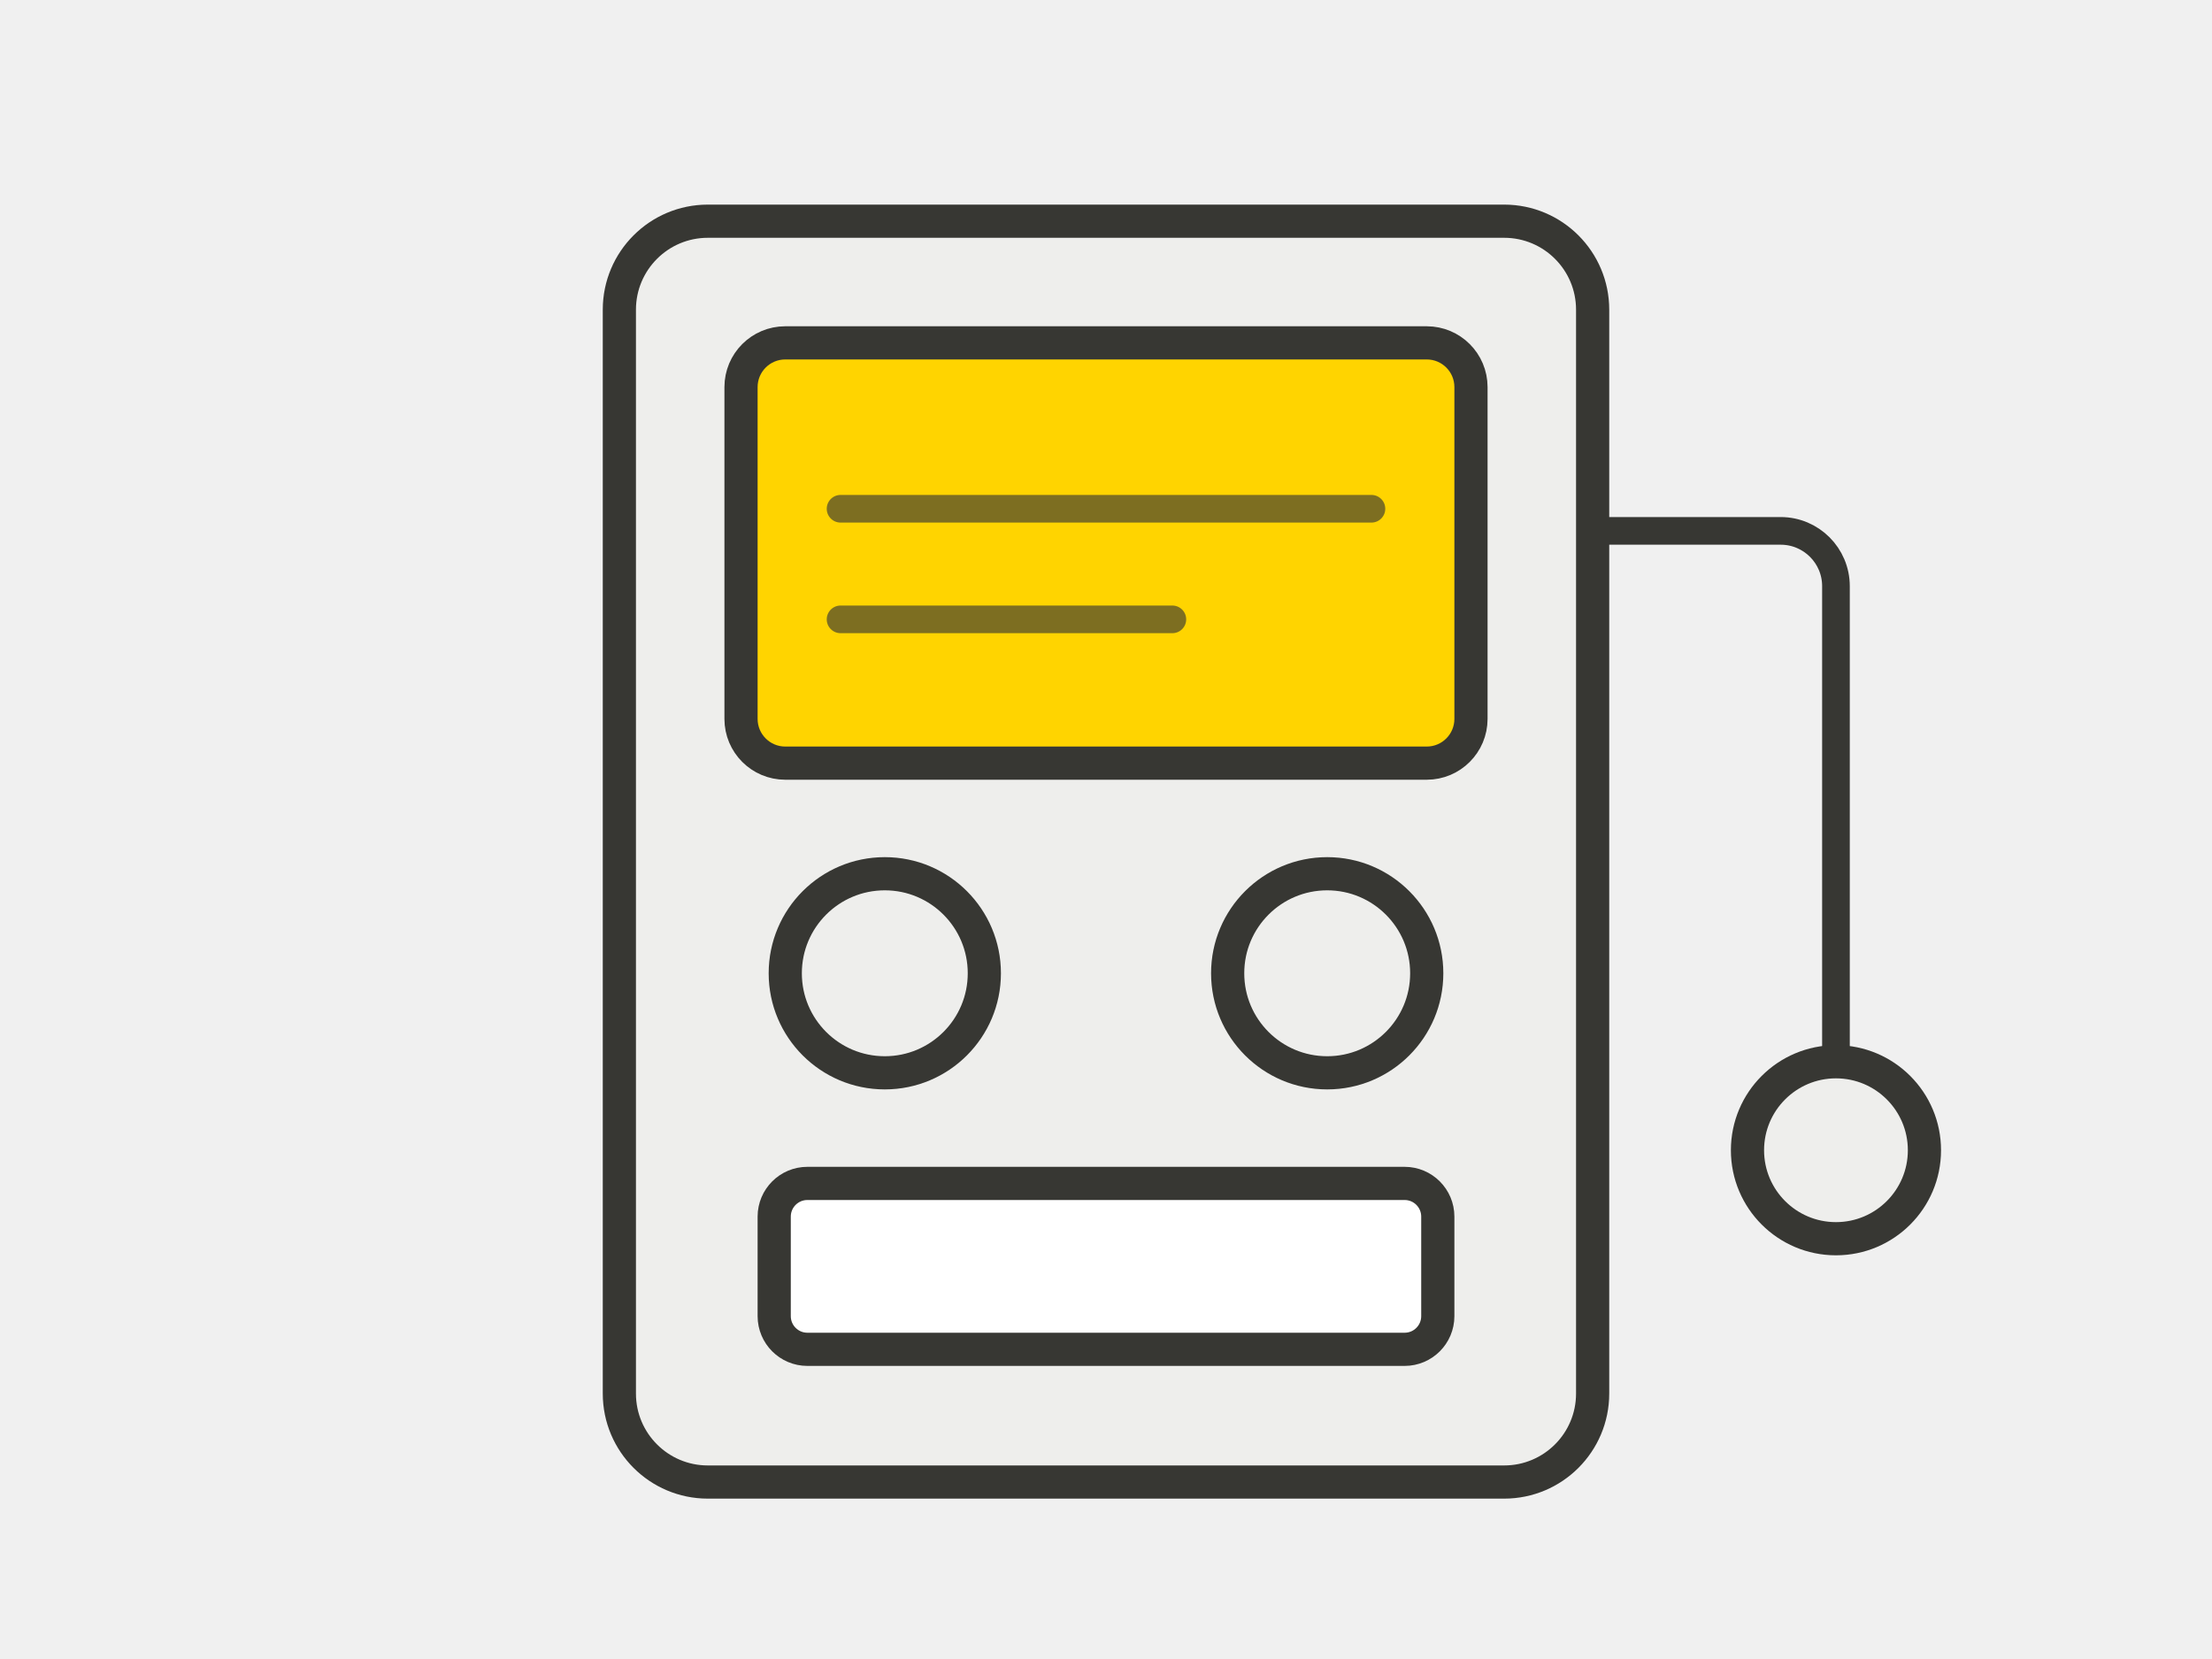
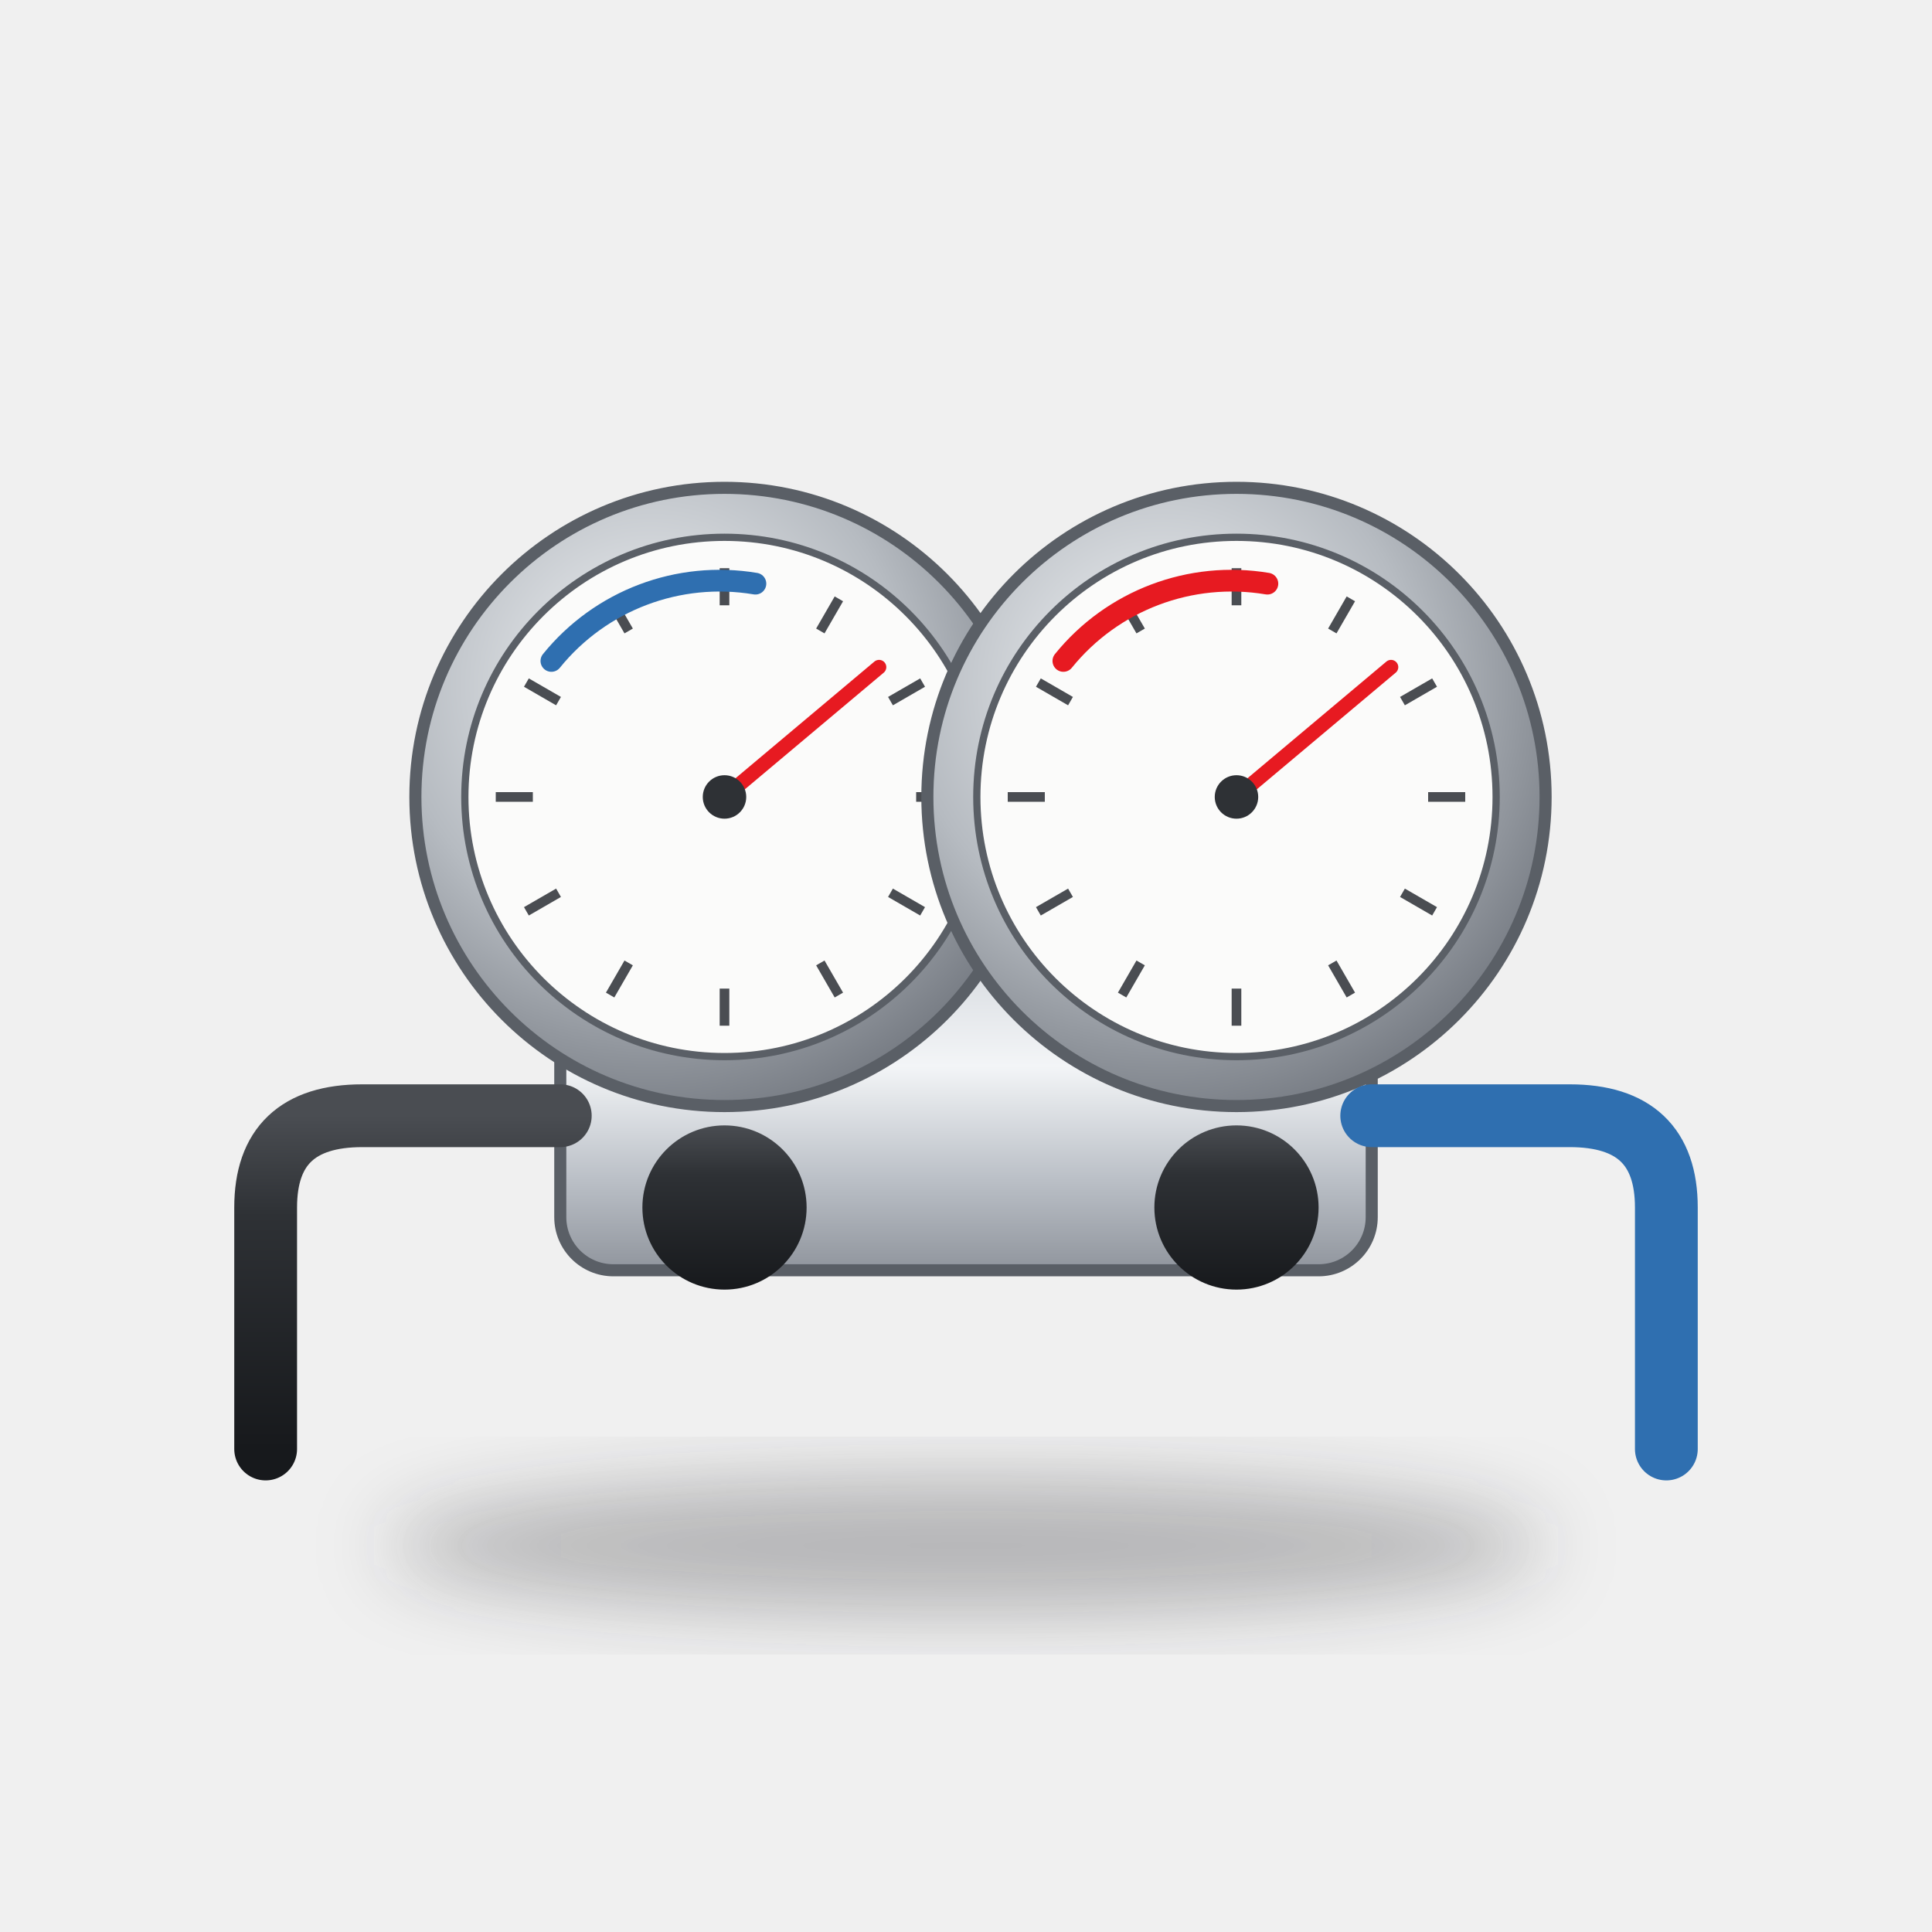
- <svg xmlns="http://www.w3.org/2000/svg" viewBox="0 0 400 300" role="img" aria-label="Klima servis cihazı">
-   <g fill="none" stroke="#373733" stroke-width="6" stroke-linejoin="round" stroke-linecap="round">
-     <rect x="112" y="40" width="176" height="228" rx="16" fill="#eeeeec" />
-     <rect x="134" y="62" width="132" height="76" rx="8" fill="#ffd400" />
-     <path d="M152 92h96M152 112h60" stroke-width="5" opacity=".65" />
-     <circle cx="160" cy="176" r="18" />
-     <circle cx="240" cy="176" r="18" />
-     <rect x="140" y="214" width="120" height="30" rx="6" fill="#ffffff" />
-     <path d="M288 96h34a10 10 0 0 1 10 10v88" stroke-width="5" />
-     <circle cx="332" cy="208" r="16" fill="#eeeeec" />
-   </g>
+ <svg xmlns="http://www.w3.org/2000/svg" viewBox="0 0 800 800" width="800" height="800" role="img">
+   <defs>
+     <radialGradient id="bg" cx="50%" cy="42%" r="72%">
+       <stop offset="0%" stop-color="#fbfbfa" />
+       <stop offset="100%" stop-color="#ececea" />
+     </radialGradient>
+     <linearGradient id="steel" x1="0" y1="0" x2="0" y2="1">
+       <stop offset="0%" stop-color="#b9bcc0" />
+       <stop offset="18%" stop-color="#eef0f2" />
+       <stop offset="45%" stop-color="#c8ccd1" />
+       <stop offset="72%" stop-color="#8f949b" />
+       <stop offset="100%" stop-color="#6d727a" />
+     </linearGradient>
+     <linearGradient id="steelX" x1="0" y1="0" x2="1" y2="0">
+       <stop offset="0%" stop-color="#80858d" />
+       <stop offset="22%" stop-color="#dfe2e5" />
+       <stop offset="55%" stop-color="#b4b9bf" />
+       <stop offset="100%" stop-color="#787d85" />
+     </linearGradient>
+     <linearGradient id="alu" x1="0" y1="0" x2="0" y2="1">
+       <stop offset="0%" stop-color="#d7dbe0" />
+       <stop offset="35%" stop-color="#f3f5f7" />
+       <stop offset="70%" stop-color="#bcc1c8" />
+       <stop offset="100%" stop-color="#90959d" />
+     </linearGradient>
+     <linearGradient id="dark" x1="0" y1="0" x2="0" y2="1">
+       <stop offset="0%" stop-color="#4a4d52" />
+       <stop offset="30%" stop-color="#2e3135" />
+       <stop offset="100%" stop-color="#17191c" />
+     </linearGradient>
+     <linearGradient id="brass" x1="0" y1="0" x2="0" y2="1">
+       <stop offset="0%" stop-color="#e3c88b" />
+       <stop offset="35%" stop-color="#c9a95b" />
+       <stop offset="100%" stop-color="#8d7332" />
+     </linearGradient>
+     <linearGradient id="red" x1="0" y1="0" x2="0" y2="1">
+       <stop offset="0%" stop-color="#f4585e" />
+       <stop offset="45%" stop-color="#e71a21" />
+       <stop offset="100%" stop-color="#a30f15" />
+     </linearGradient>
+     <linearGradient id="gloss" x1="0" y1="0" x2="0" y2="1">
+       <stop offset="0%" stop-color="#ffffff" stop-opacity="0.75" />
+       <stop offset="100%" stop-color="#ffffff" stop-opacity="0" />
+     </linearGradient>
+     <radialGradient id="hub" cx="38%" cy="32%" r="75%">
+       <stop offset="0%" stop-color="#f2f4f6" />
+       <stop offset="55%" stop-color="#b6bbc1" />
+       <stop offset="100%" stop-color="#70757d" />
+     </radialGradient>
+     <filter id="drop" x="-30%" y="-30%" width="160%" height="160%">
+       <feGaussianBlur stdDeviation="16" />
+     </filter>
+     <filter id="soft" x="-20%" y="-20%" width="140%" height="140%">
+       <feGaussianBlur stdDeviation="4" />
+     </filter>
+   </defs>
+   <ellipse cx="400" cy="640" rx="240" ry="28" fill="#1b1d20" opacity="0.28" filter="url(#drop)" />
+   <rect x="232" y="396" width="336" height="130" rx="22" fill="url(#alu)" stroke="#5a5f66" stroke-width="5" />
+   <circle cx="300" cy="330" r="128" fill="url(#hub)" stroke="#5a5f66" stroke-width="5" />
+   <circle cx="300" cy="330" r="107.52" fill="#fbfbfa" stroke="#5a5f66" stroke-width="3" />
+   <line x1="300" y1="235.28" x2="300" y2="250.64" stroke="#4a4d52" stroke-width="4" />
+   <line x1="347.36" y1="247.97" x2="339.68" y2="261.272" stroke="#4a4d52" stroke-width="4" />
+   <line x1="382.03" y1="282.64" x2="368.728" y2="290.32" stroke="#4a4d52" stroke-width="4" />
+   <line x1="394.72" y1="330" x2="379.36" y2="330" stroke="#4a4d52" stroke-width="4" />
+   <line x1="382.03" y1="377.36" x2="368.728" y2="369.68" stroke="#4a4d52" stroke-width="4" />
+   <line x1="347.36" y1="412.03" x2="339.68" y2="398.728" stroke="#4a4d52" stroke-width="4" />
+   <line x1="300" y1="424.72" x2="300" y2="409.36" stroke="#4a4d52" stroke-width="4" />
+   <line x1="252.64" y1="412.03" x2="260.32" y2="398.728" stroke="#4a4d52" stroke-width="4" />
+   <line x1="217.97" y1="377.36" x2="231.272" y2="369.68" stroke="#4a4d52" stroke-width="4" />
+   <line x1="205.28" y1="330" x2="220.64" y2="330" stroke="#4a4d52" stroke-width="4" />
+   <line x1="217.97" y1="282.64" x2="231.272" y2="290.32" stroke="#4a4d52" stroke-width="4" />
+   <line x1="252.64" y1="247.97" x2="260.32" y2="261.272" stroke="#4a4d52" stroke-width="4" />
+   <path d="M 228.32 273.68 A 89.6 89.6 0 0 1 312.8 241.68" fill="none" stroke="#2f6fb0" stroke-width="9" stroke-linecap="round" />
+   <line x1="300" y1="330" x2="364" y2="276.24" stroke="#e71a21" stroke-width="6" stroke-linecap="round" />
+   <circle cx="300" cy="330" r="9" fill="#2e3135" />
+   <circle cx="512" cy="330" r="128" fill="url(#hub)" stroke="#5a5f66" stroke-width="5" />
+   <circle cx="512" cy="330" r="107.52" fill="#fbfbfa" stroke="#5a5f66" stroke-width="3" />
+   <line x1="512" y1="235.28" x2="512" y2="250.64" stroke="#4a4d52" stroke-width="4" />
+   <line x1="559.36" y1="247.97" x2="551.68" y2="261.272" stroke="#4a4d52" stroke-width="4" />
+   <line x1="594.03" y1="282.64" x2="580.728" y2="290.32" stroke="#4a4d52" stroke-width="4" />
+   <line x1="606.72" y1="330" x2="591.36" y2="330" stroke="#4a4d52" stroke-width="4" />
+   <line x1="594.03" y1="377.36" x2="580.728" y2="369.68" stroke="#4a4d52" stroke-width="4" />
+   <line x1="559.36" y1="412.03" x2="551.68" y2="398.728" stroke="#4a4d52" stroke-width="4" />
+   <line x1="512" y1="424.72" x2="512" y2="409.36" stroke="#4a4d52" stroke-width="4" />
+   <line x1="464.64" y1="412.03" x2="472.32" y2="398.728" stroke="#4a4d52" stroke-width="4" />
+   <line x1="429.97" y1="377.36" x2="443.272" y2="369.68" stroke="#4a4d52" stroke-width="4" />
+   <line x1="417.28" y1="330" x2="432.64" y2="330" stroke="#4a4d52" stroke-width="4" />
+   <line x1="429.97" y1="282.64" x2="443.272" y2="290.32" stroke="#4a4d52" stroke-width="4" />
+   <line x1="464.64" y1="247.97" x2="472.32" y2="261.272" stroke="#4a4d52" stroke-width="4" />
+   <path d="M 440.32 273.68 A 89.6 89.6 0 0 1 524.8 241.68" fill="none" stroke="#e71a21" stroke-width="9" stroke-linecap="round" />
+   <line x1="512" y1="330" x2="576" y2="276.24" stroke="#e71a21" stroke-width="6" stroke-linecap="round" />
+   <circle cx="512" cy="330" r="9" fill="#2e3135" />
+   <circle cx="300" cy="500" r="34" fill="url(#dark)" />
+   <circle cx="512" cy="500" r="34" fill="url(#dark)" />
+   <path d="M 232 462 L 150 462 Q 110 462 110 500 L 110 600" fill="none" stroke="url(#dark)" stroke-width="26" stroke-linecap="round" />
+   <path d="M 568 462 L 650 462 Q 690 462 690 500 L 690 600" fill="none" stroke="#2f6fb0" stroke-width="26" stroke-linecap="round" />
+   <path d="M 400 526 L 400 620" stroke="url(#dark)" stroke-width="26" stroke-linecap="round" />
</svg>
